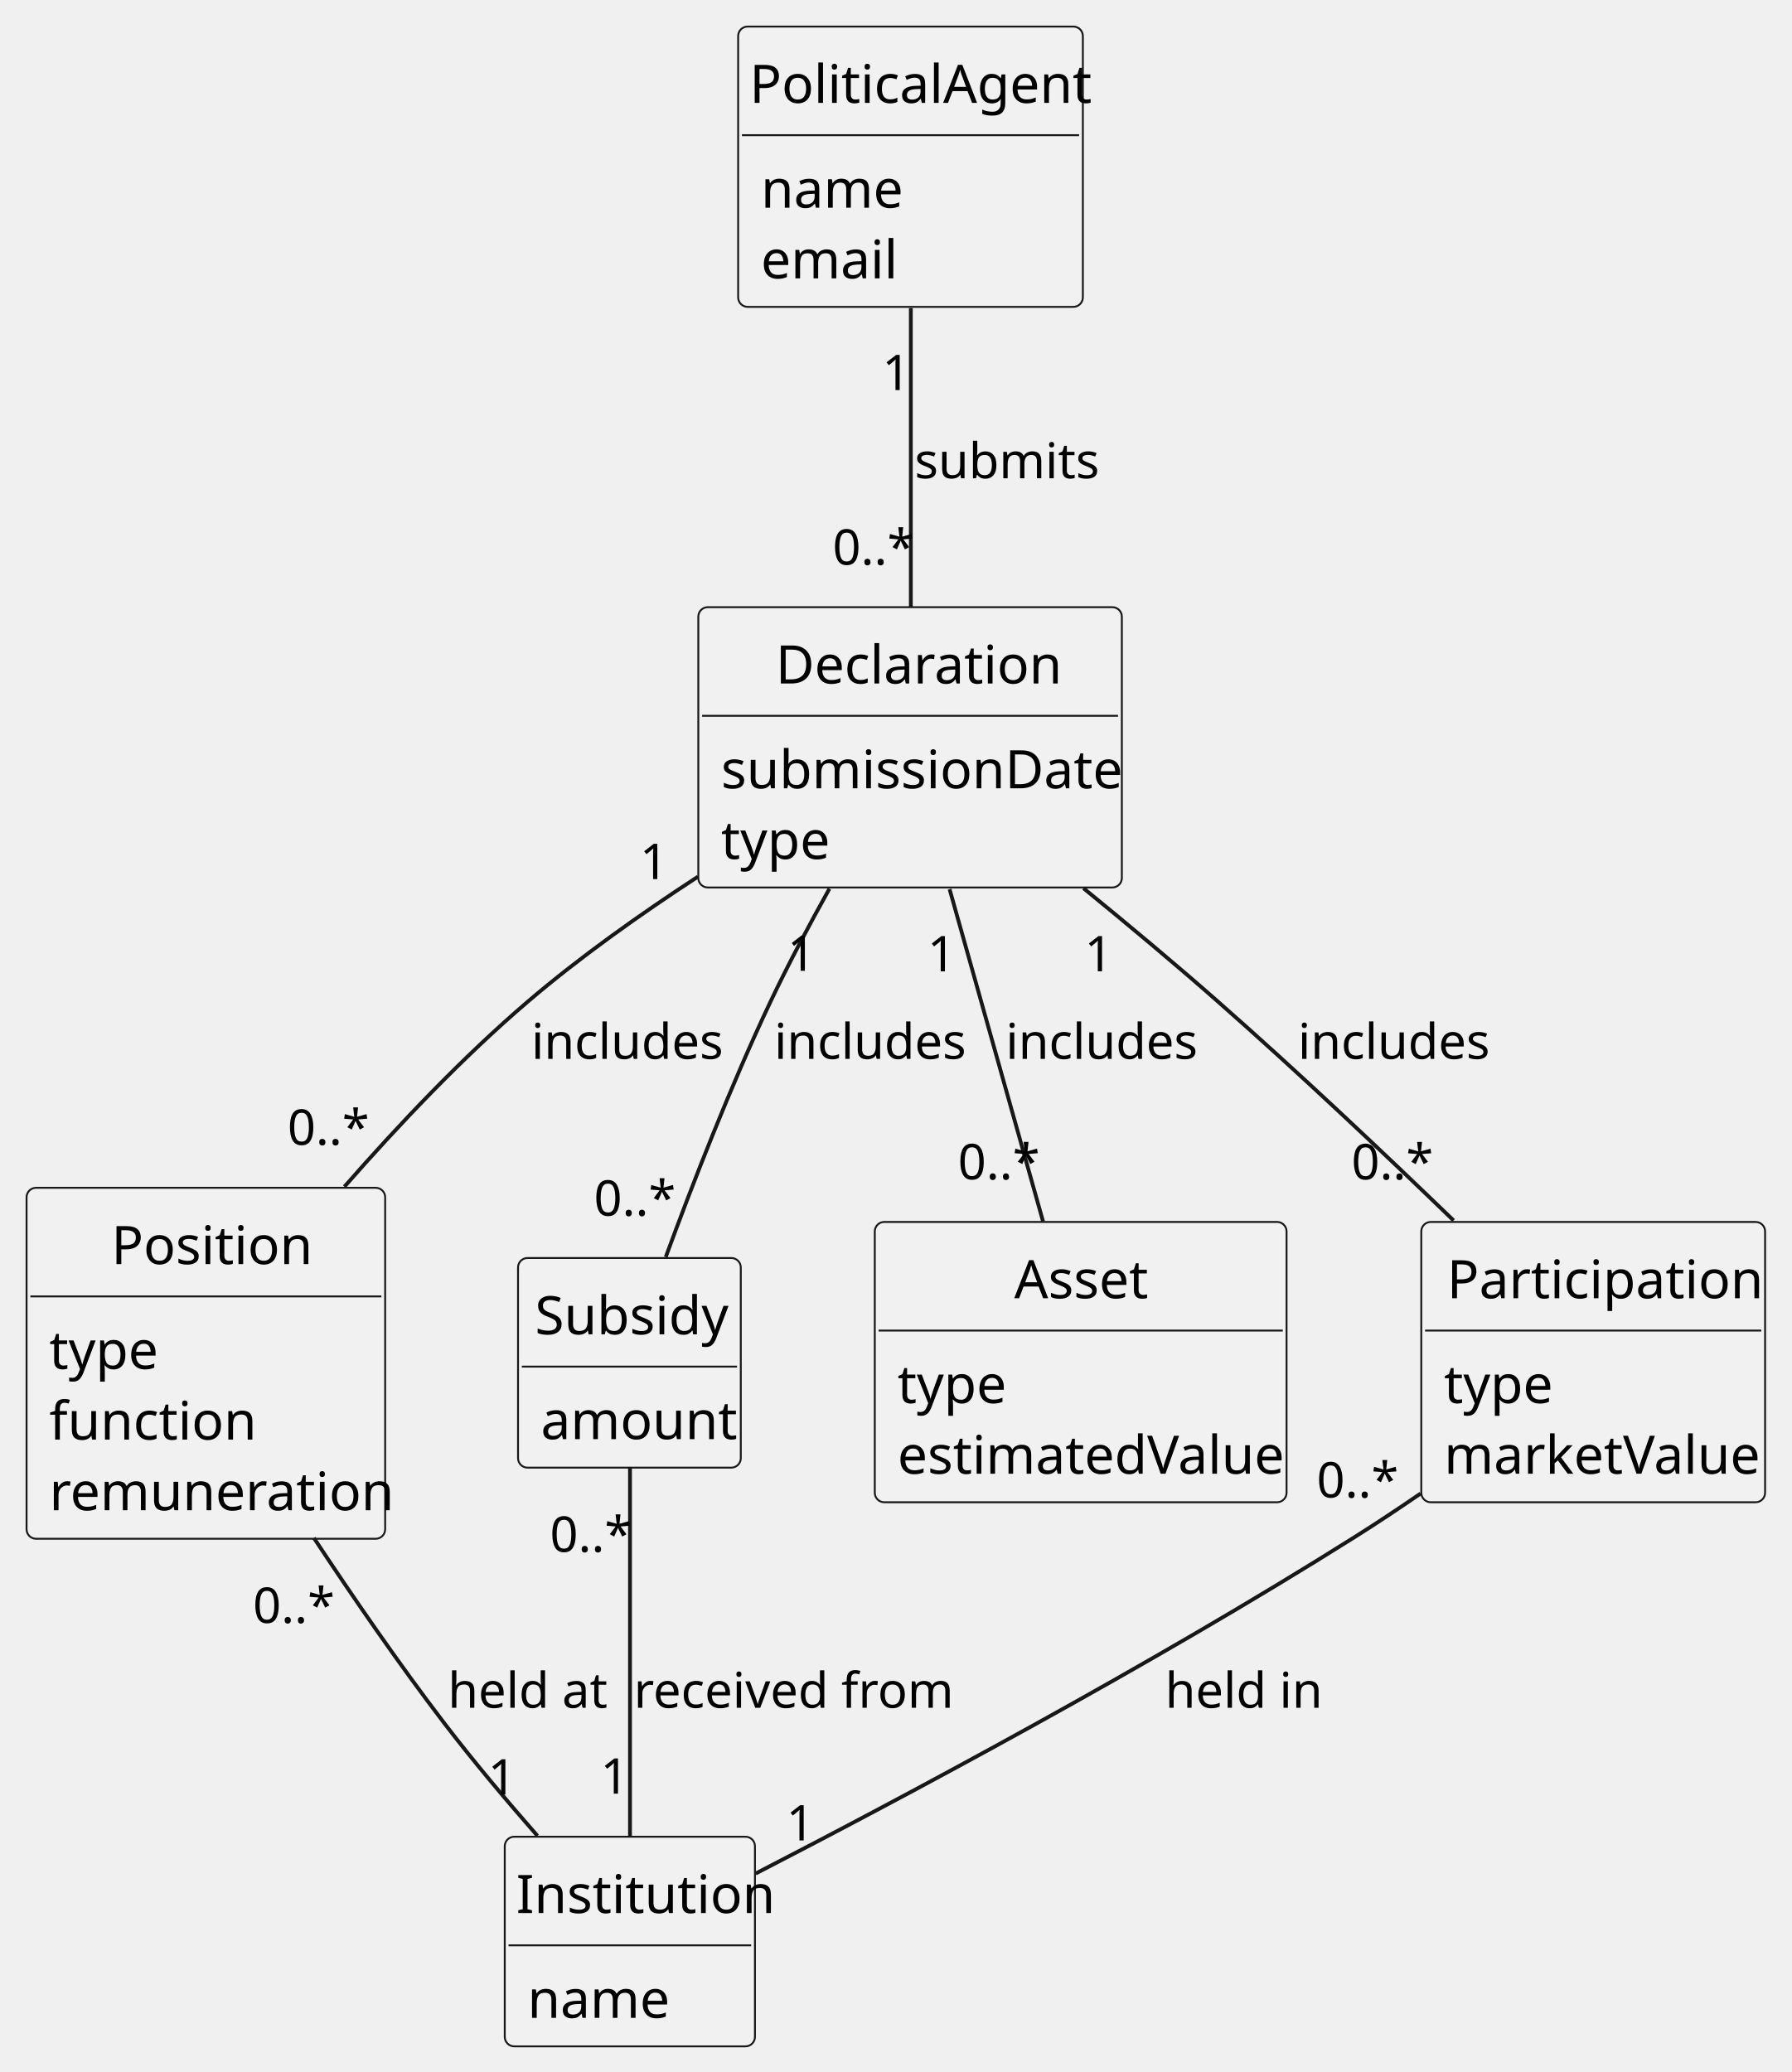
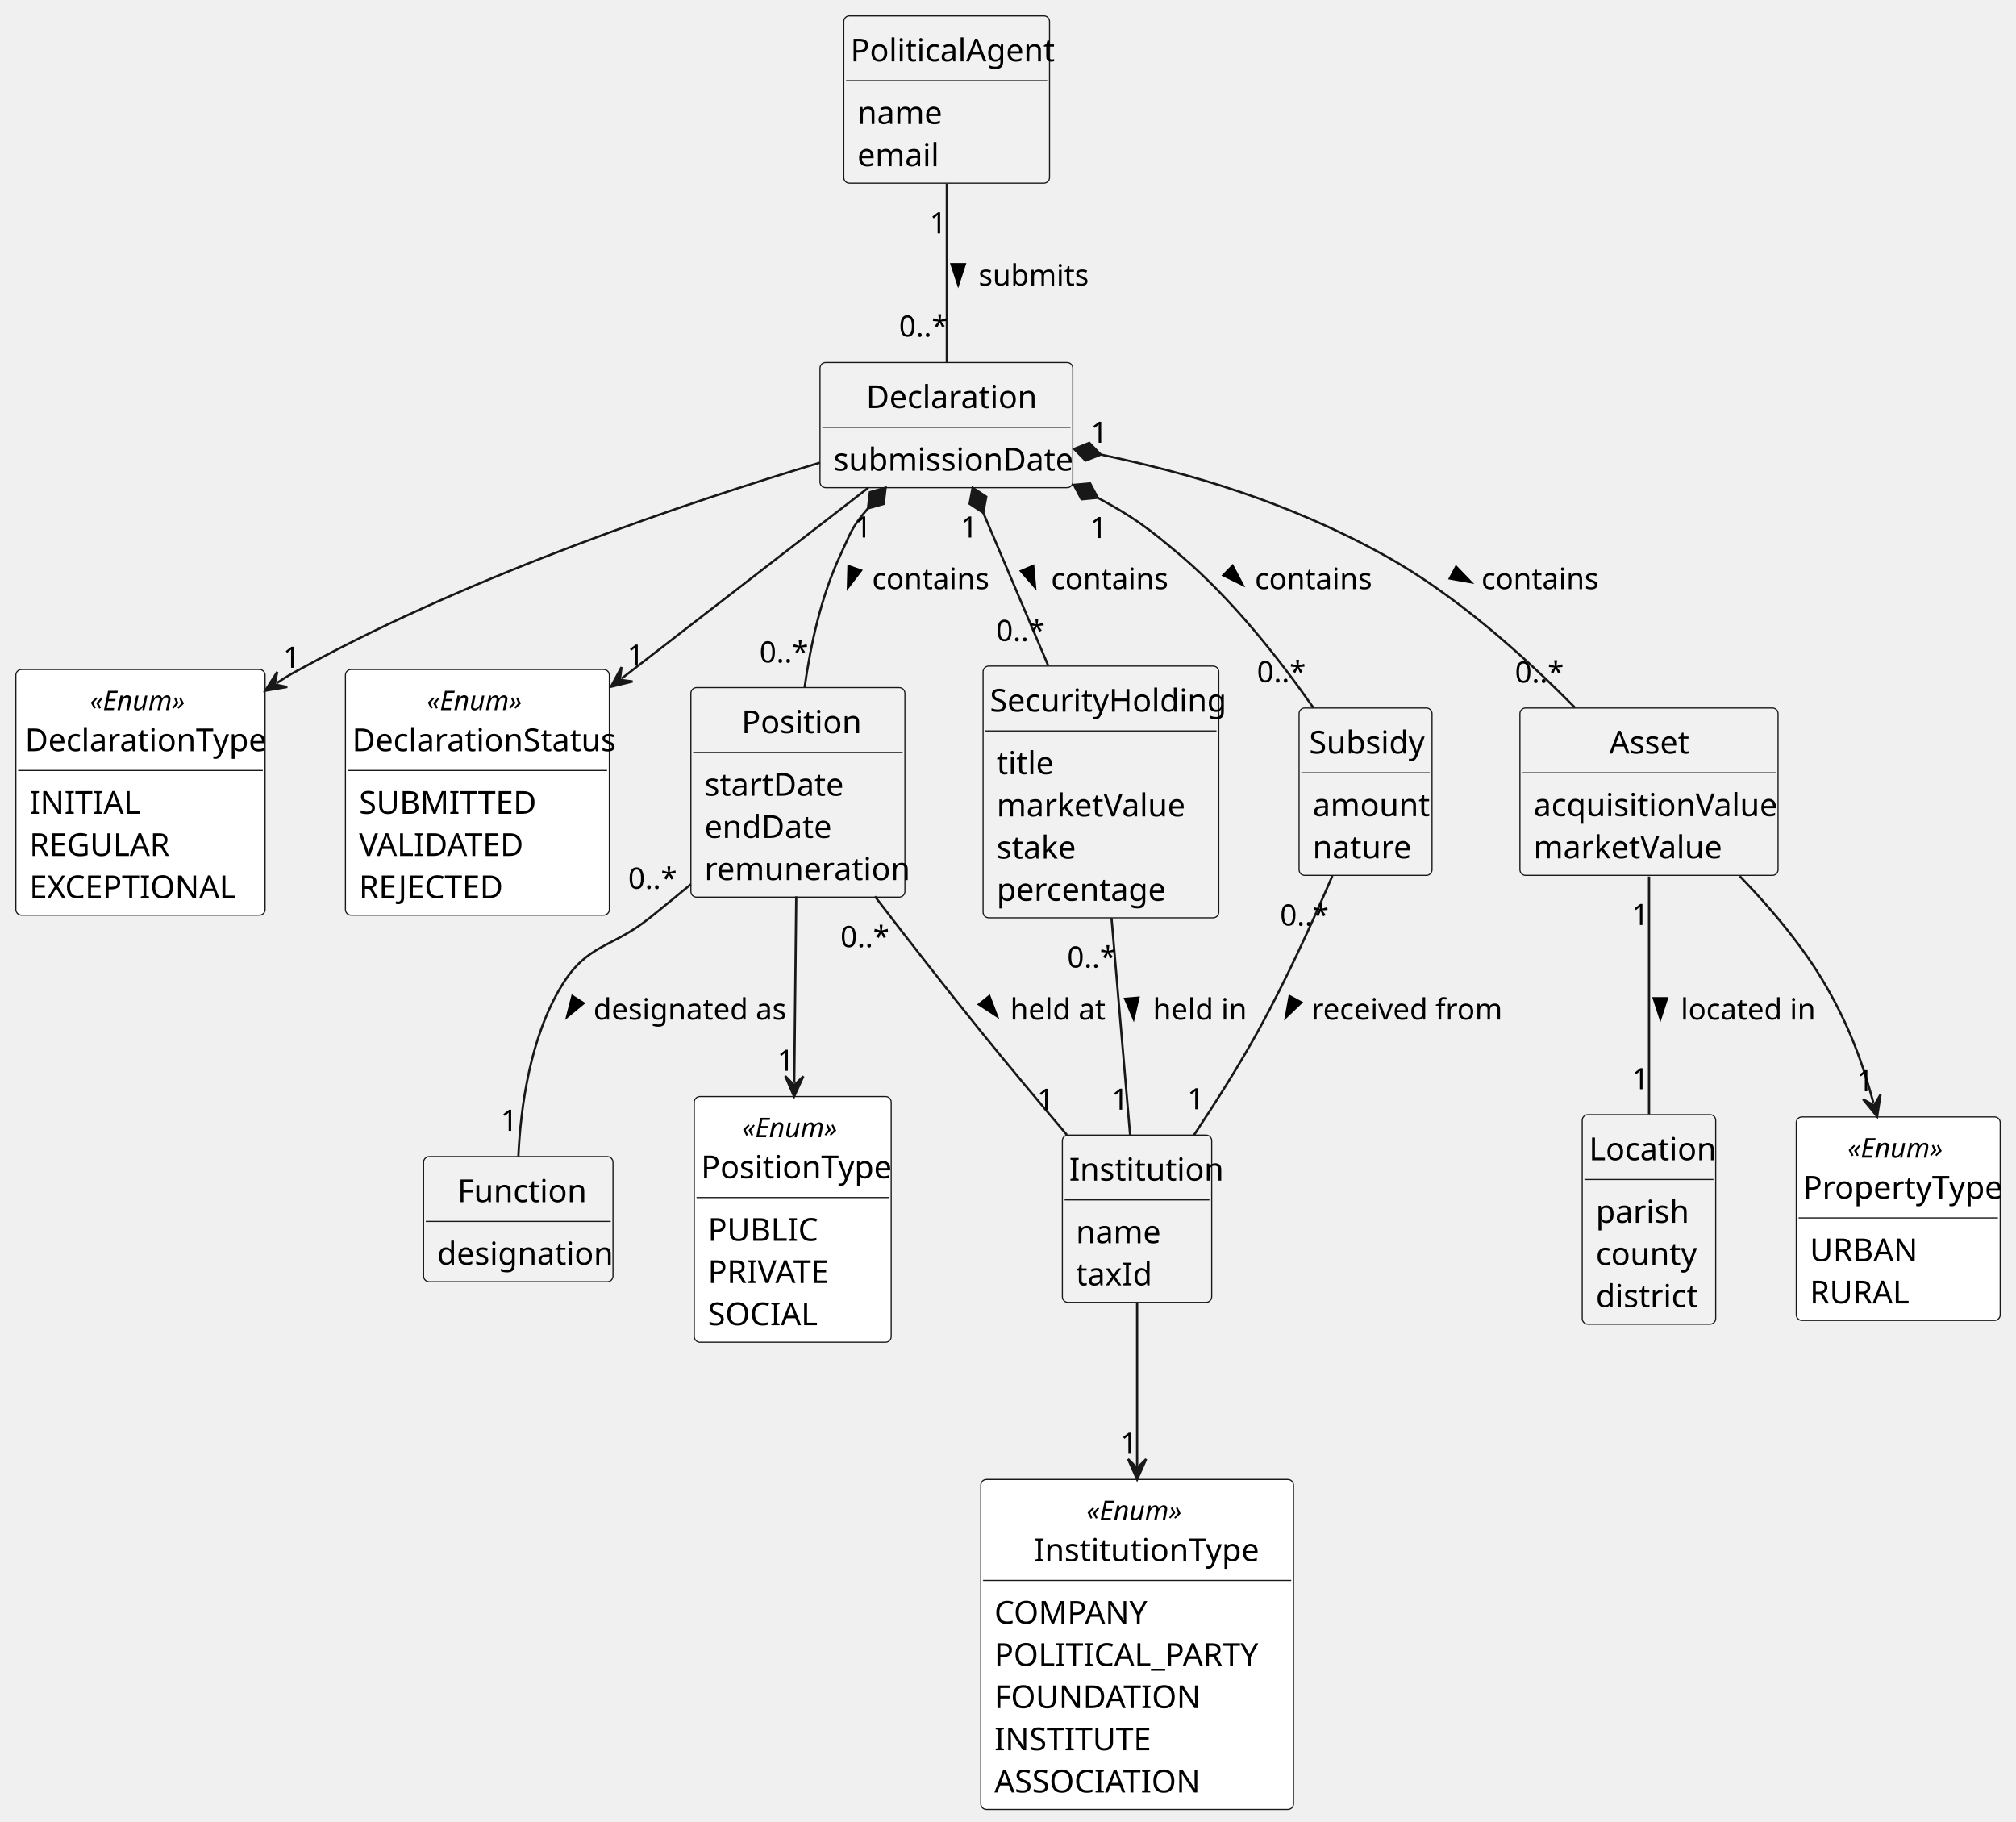
- <svg xmlns="http://www.w3.org/2000/svg" contentStyleType="text/css" data-diagram-type="CLASS" height="546px" preserveAspectRatio="none" style="width:472px;height:546px;background:#FFFFFF;" version="1.1" viewBox="0 0 472 546" width="472px" zoomAndPan="magnify">
+ <svg xmlns="http://www.w3.org/2000/svg" contentStyleType="text/css" data-diagram-type="CLASS" height="402.5px" preserveAspectRatio="none" style="width:445px;height:402px;background:#FFFFFF;" version="1.1" viewBox="0 0 445 402" width="445px" zoomAndPan="magnify">
  <defs />
  <g>
-     <g class="entity" data-entity="PoliticalAgent" data-source-line="9" data-uid="ent0002" id="entity_PoliticalAgent">
-       <rect fill="#F1F1F1" height="73.863" rx="2.5" ry="2.5" style="stroke:#181818;stroke-width:0.5;" width="90.827" x="194.5" y="7" />
-       <text fill="#000000" font-family="sans-serif" font-size="14" lengthAdjust="spacing" textLength="84.827" x="197.5" y="27.107">PoliticalAgent</text>
-       <line style="stroke:#181818;stroke-width:0.5;" x1="195.5" x2="284.327" y1="35.621" y2="35.621" />
-       <text fill="#000000" font-family="sans-serif" font-size="14" lengthAdjust="spacing" textLength="35.02" x="200.5" y="54.728">name</text>
-       <text fill="#000000" font-family="sans-serif" font-size="14" lengthAdjust="spacing" textLength="33.455" x="200.5" y="73.35">email</text>
-     </g>
-     <g class="entity" data-entity="Declaration" data-source-line="14" data-uid="ent0003" id="entity_Declaration">
-       <rect fill="#F1F1F1" height="73.863" rx="2.5" ry="2.5" style="stroke:#181818;stroke-width:0.5;" width="111.6" x="184" y="160" />
-       <text fill="#000000" font-family="sans-serif" font-size="14" lengthAdjust="spacing" textLength="70.814" x="204.393" y="180.107">Declaration</text>
-       <line style="stroke:#181818;stroke-width:0.5;" x1="185" x2="294.6" y1="188.621" y2="188.621" />
-       <text fill="#000000" font-family="sans-serif" font-size="14" lengthAdjust="spacing" textLength="99.6" x="190" y="207.728">submissionDate</text>
-       <text fill="#000000" font-family="sans-serif" font-size="14" lengthAdjust="spacing" textLength="26.462" x="190" y="226.35">type</text>
-     </g>
-     <g class="entity" data-entity="Position" data-source-line="19" data-uid="ent0004" id="entity_Position">
-       <rect fill="#F1F1F1" height="92.484" rx="2.5" ry="2.5" style="stroke:#181818;stroke-width:0.5;" width="94.489" x="7" y="313" />
-       <text fill="#000000" font-family="sans-serif" font-size="14" lengthAdjust="spacing" textLength="49.807" x="29.341" y="333.107">Position</text>
-       <line style="stroke:#181818;stroke-width:0.5;" x1="8" x2="100.489" y1="341.621" y2="341.621" />
-       <text fill="#000000" font-family="sans-serif" font-size="14" lengthAdjust="spacing" textLength="26.462" x="13" y="360.728">type</text>
-       <text fill="#000000" font-family="sans-serif" font-size="14" lengthAdjust="spacing" textLength="49.034" x="13" y="379.35">function</text>
-       <text fill="#000000" font-family="sans-serif" font-size="14" lengthAdjust="spacing" textLength="82.489" x="13" y="397.971">remuneration</text>
-     </g>
-     <g class="entity" data-entity="Subsidy" data-source-line="25" data-uid="ent0005" id="entity_Subsidy">
-       <rect fill="#F1F1F1" height="55.242" rx="2.5" ry="2.5" style="stroke:#181818;stroke-width:0.5;" width="58.696" x="136.5" y="331.5" />
-       <text fill="#000000" font-family="sans-serif" font-size="14" lengthAdjust="spacing" textLength="49.807" x="140.945" y="351.607">Subsidy</text>
-       <line style="stroke:#181818;stroke-width:0.5;" x1="137.5" x2="194.196" y1="360.121" y2="360.121" />
-       <text fill="#000000" font-family="sans-serif" font-size="14" lengthAdjust="spacing" textLength="46.696" x="142.5" y="379.228">amount</text>
-     </g>
-     <g class="entity" data-entity="Asset" data-source-line="29" data-uid="ent0006" id="entity_Asset">
-       <rect fill="#F1F1F1" height="73.863" rx="2.5" ry="2.5" style="stroke:#181818;stroke-width:0.5;" width="108.503" x="230.5" y="322" />
-       <text fill="#000000" font-family="sans-serif" font-size="14" lengthAdjust="spacing" textLength="35.014" x="267.245" y="342.107">Asset</text>
-       <line style="stroke:#181818;stroke-width:0.5;" x1="231.5" x2="338.003" y1="350.621" y2="350.621" />
-       <text fill="#000000" font-family="sans-serif" font-size="14" lengthAdjust="spacing" textLength="26.462" x="236.5" y="369.728">type</text>
-       <text fill="#000000" font-family="sans-serif" font-size="14" lengthAdjust="spacing" textLength="96.503" x="236.5" y="388.35">estimatedValue</text>
-     </g>
-     <g class="entity" data-entity="Participation" data-source-line="34" data-uid="ent0007" id="entity_Participation">
-       <rect fill="#F1F1F1" height="73.863" rx="2.5" ry="2.5" style="stroke:#181818;stroke-width:0.5;" width="90.593" x="374.5" y="322" />
-       <text fill="#000000" font-family="sans-serif" font-size="14" lengthAdjust="spacing" textLength="77.041" x="381.276" y="342.107">Participation</text>
-       <line style="stroke:#181818;stroke-width:0.5;" x1="375.5" x2="464.093" y1="350.621" y2="350.621" />
-       <text fill="#000000" font-family="sans-serif" font-size="14" lengthAdjust="spacing" textLength="26.462" x="380.5" y="369.728">type</text>
-       <text fill="#000000" font-family="sans-serif" font-size="14" lengthAdjust="spacing" textLength="78.593" x="380.5" y="388.35">marketValue</text>
-     </g>
-     <g class="entity" data-entity="Institution" data-source-line="39" data-uid="ent0008" id="entity_Institution">
-       <rect fill="#F1F1F1" height="55.242" rx="2.5" ry="2.5" style="stroke:#181818;stroke-width:0.5;" width="65.924" x="133" y="484" />
-       <text fill="#000000" font-family="sans-serif" font-size="14" lengthAdjust="spacing" textLength="59.924" x="136" y="504.107">Institution</text>
-       <line style="stroke:#181818;stroke-width:0.5;" x1="134" x2="197.924" y1="512.621" y2="512.621" />
-       <text fill="#000000" font-family="sans-serif" font-size="14" lengthAdjust="spacing" textLength="35.02" x="139" y="531.729">name</text>
-     </g>
-     <g class="link" data-entity-1="PoliticalAgent" data-entity-2="Declaration" data-source-line="43" data-uid="lnk9" id="link_PoliticalAgent_Declaration">
-       <path codeLine="43" d="M240,81.17 C240,104.99 240,136.05 240,159.87" fill="none" id="PoliticalAgent-Declaration" style="stroke:#181818;stroke-width:1;" />
-       <text fill="#000000" font-family="sans-serif" font-size="13" lengthAdjust="spacing" textLength="44.789" x="241" y="126.028">submits</text>
-       <text fill="#000000" font-family="sans-serif" font-size="13" lengthAdjust="spacing" textLength="7.23" x="232.454" y="102.798">1</text>
-       <text fill="#000000" font-family="sans-serif" font-size="13" lengthAdjust="spacing" textLength="19.513" x="219.389" y="148.809">0..*</text>
-     </g>
-     <g class="link" data-entity-1="Declaration" data-entity-2="Position" data-source-line="45" data-uid="lnk10" id="link_Declaration_Position">
-       <path codeLine="45" d="M183.92,231 C168.77,240.88 152.77,252.23 139,264 C121.94,278.58 104.98,296.47 90.75,312.71" fill="none" id="Declaration-Position" style="stroke:#181818;stroke-width:1;" />
-       <text fill="#000000" font-family="sans-serif" font-size="13" lengthAdjust="spacing" textLength="47.696" x="140" y="279.028">includes</text>
-       <text fill="#000000" font-family="sans-serif" font-size="13" lengthAdjust="spacing" textLength="7.23" x="168.586" y="231.644">1</text>
-       <text fill="#000000" font-family="sans-serif" font-size="13" lengthAdjust="spacing" textLength="19.513" x="75.754" y="301.677">0..*</text>
-     </g>
-     <g class="link" data-entity-1="Declaration" data-entity-2="Subsidy" data-source-line="46" data-uid="lnk11" id="link_Declaration_Subsidy">
-       <path codeLine="46" d="M218.55,234.19 C213.21,243.75 207.67,254.15 203,264 C192.48,286.18 182.4,312.22 175.42,331.25" fill="none" id="Declaration-Subsidy" style="stroke:#181818;stroke-width:1;" />
-       <text fill="#000000" font-family="sans-serif" font-size="13" lengthAdjust="spacing" textLength="47.696" x="204" y="279.028">includes</text>
-       <text fill="#000000" font-family="sans-serif" font-size="13" lengthAdjust="spacing" textLength="7.23" x="207.47" y="255.821">1</text>
-       <text fill="#000000" font-family="sans-serif" font-size="13" lengthAdjust="spacing" textLength="19.513" x="156.492" y="320.354">0..*</text>
-     </g>
-     <g class="link" data-entity-1="Declaration" data-entity-2="Asset" data-source-line="47" data-uid="lnk12" id="link_Declaration_Asset">
-       <path codeLine="47" d="M250.21,234.31 C257.58,260.49 267.47,295.69 274.83,321.84" fill="none" id="Declaration-Asset" style="stroke:#181818;stroke-width:1;" />
-       <text fill="#000000" font-family="sans-serif" font-size="13" lengthAdjust="spacing" textLength="47.696" x="265" y="279.028">includes</text>
-       <text fill="#000000" font-family="sans-serif" font-size="13" lengthAdjust="spacing" textLength="7.23" x="244.374" y="255.961">1</text>
-       <text fill="#000000" font-family="sans-serif" font-size="13" lengthAdjust="spacing" textLength="19.513" x="252.416" y="310.773">0..*</text>
-     </g>
-     <g class="link" data-entity-1="Declaration" data-entity-2="Participation" data-source-line="48" data-uid="lnk13" id="link_Declaration_Participation">
-       <path codeLine="48" d="M285.49,234.06 C297.21,243.62 309.7,254.05 321,264 C342,282.47 364.67,303.89 383.01,321.61" fill="none" id="Declaration-Participation" style="stroke:#181818;stroke-width:1;" />
-       <text fill="#000000" font-family="sans-serif" font-size="13" lengthAdjust="spacing" textLength="47.696" x="342" y="279.028">includes</text>
-       <text fill="#000000" font-family="sans-serif" font-size="13" lengthAdjust="spacing" textLength="7.23" x="285.761" y="255.956">1</text>
-       <text fill="#000000" font-family="sans-serif" font-size="13" lengthAdjust="spacing" textLength="19.513" x="356.099" y="310.788">0..*</text>
-     </g>
-     <g class="link" data-entity-1="Position" data-entity-2="Institution" data-source-line="50" data-uid="lnk14" id="link_Position_Institution">
-       <path codeLine="50" d="M82.7,405.26 C93.09,420.99 105.19,438.55 117,454 C124.65,464.01 133.53,474.54 141.62,483.77" fill="none" id="Position-Institution" style="stroke:#181818;stroke-width:1;" />
-       <text fill="#000000" font-family="sans-serif" font-size="13" lengthAdjust="spacing" textLength="39.032" x="118" y="450.028">held at</text>
-       <text fill="#000000" font-family="sans-serif" font-size="13" lengthAdjust="spacing" textLength="19.513" x="66.642" y="427.659">0..*</text>
-       <text fill="#000000" font-family="sans-serif" font-size="13" lengthAdjust="spacing" textLength="7.23" x="128.555" y="472.878">1</text>
-     </g>
-     <g class="link" data-entity-1="Subsidy" data-entity-2="Institution" data-source-line="51" data-uid="lnk15" id="link_Subsidy_Institution">
-       <path codeLine="51" d="M166,386.56 C166,413.99 166,456.53 166,483.95" fill="none" id="Subsidy-Institution" style="stroke:#181818;stroke-width:1;" />
-       <text fill="#000000" font-family="sans-serif" font-size="13" lengthAdjust="spacing" textLength="78.749" x="167" y="450.028">received from</text>
-       <text fill="#000000" font-family="sans-serif" font-size="13" lengthAdjust="spacing" textLength="19.513" x="144.898" y="408.933">0..*</text>
-       <text fill="#000000" font-family="sans-serif" font-size="13" lengthAdjust="spacing" textLength="7.23" x="158.226" y="472.647">1</text>
-     </g>
-     <g class="link" data-entity-1="Participation" data-entity-2="Institution" data-source-line="52" data-uid="lnk16" id="link_Participation_Institution">
-       <path codeLine="52" d="M374.32,393.56 C368.55,397.52 362.69,401.42 357,405 C303.16,438.94 237.73,473.77 199.11,493.7" fill="none" id="Participation-Institution" style="stroke:#181818;stroke-width:1;" />
-       <text fill="#000000" font-family="sans-serif" font-size="13" lengthAdjust="spacing" textLength="38.308" x="307" y="450.028">held in</text>
-       <text fill="#000000" font-family="sans-serif" font-size="13" lengthAdjust="spacing" textLength="19.513" x="346.941" y="394.611">0..*</text>
-       <text fill="#000000" font-family="sans-serif" font-size="13" lengthAdjust="spacing" textLength="7.23" x="207.152" y="484.981">1</text>
+     <g class="entity" data-entity="DeclarationType" data-source-line="13" data-uid="ent0002" id="entity_DeclarationType">
+       <rect fill="#FFFFFF" height="54.223" rx="1.25" ry="1.25" style="stroke:#181818;stroke-width:0.25;" width="55.014" x="3.5" y="147.75" />
+       <text fill="#000000" font-family="sans-serif" font-size="6" font-style="italic" lengthAdjust="spacing" textLength="22.348" x="19.833" y="156.725">«Enum»</text>
+       <text fill="#000000" font-family="sans-serif" font-size="7" lengthAdjust="spacing" textLength="50.969" x="5.522" y="165.784">DeclarationType</text>
+       <line style="stroke:#181818;stroke-width:0.25;" x1="4" x2="58.014" y1="170.041" y2="170.041" />
+       <text fill="#000000" font-family="sans-serif" font-size="7" lengthAdjust="spacing" textLength="23.727" x="6.5" y="179.595">INITIAL</text>
+       <text fill="#000000" font-family="sans-serif" font-size="7" lengthAdjust="spacing" textLength="33.841" x="6.5" y="188.905">REGULAR</text>
+       <text fill="#000000" font-family="sans-serif" font-size="7" lengthAdjust="spacing" textLength="49.014" x="6.5" y="198.216">EXCEPTIONAL</text>
+     </g>
+     <g class="entity" data-entity="DeclarationStatus" data-source-line="19" data-uid="ent0003" id="entity_DeclarationStatus">
+       <rect fill="#FFFFFF" height="54.223" rx="1.25" ry="1.25" style="stroke:#181818;stroke-width:0.25;" width="58.252" x="76.25" y="147.75" />
+       <text fill="#000000" font-family="sans-serif" font-size="6" font-style="italic" lengthAdjust="spacing" textLength="22.348" x="94.202" y="156.725">«Enum»</text>
+       <text fill="#000000" font-family="sans-serif" font-size="7" lengthAdjust="spacing" textLength="55.252" x="77.75" y="165.784">DeclarationStatus</text>
+       <line style="stroke:#181818;stroke-width:0.25;" x1="76.75" x2="134.001" y1="170.041" y2="170.041" />
+       <text fill="#000000" font-family="sans-serif" font-size="7" lengthAdjust="spacing" textLength="40.445" x="79.25" y="179.595">SUBMITTED</text>
+       <text fill="#000000" font-family="sans-serif" font-size="7" lengthAdjust="spacing" textLength="38.9" x="79.25" y="188.905">VALIDATED</text>
+       <text fill="#000000" font-family="sans-serif" font-size="7" lengthAdjust="spacing" textLength="36.948" x="79.25" y="198.216">REJECTED</text>
+     </g>
+     <g class="entity" data-entity="PositionType" data-source-line="25" data-uid="ent0004" id="entity_PositionType">
+       <rect fill="#FFFFFF" height="54.223" rx="1.25" ry="1.25" style="stroke:#181818;stroke-width:0.25;" width="43.465" x="153.25" y="242" />
+       <text fill="#000000" font-family="sans-serif" font-size="6" font-style="italic" lengthAdjust="spacing" textLength="22.348" x="163.809" y="250.975">«Enum»</text>
+       <text fill="#000000" font-family="sans-serif" font-size="7" lengthAdjust="spacing" textLength="40.465" x="154.75" y="260.034">PositionType</text>
+       <line style="stroke:#181818;stroke-width:0.25;" x1="153.75" x2="196.215" y1="264.291" y2="264.291" />
+       <text fill="#000000" font-family="sans-serif" font-size="7" lengthAdjust="spacing" textLength="25.286" x="156.25" y="273.845">PUBLIC</text>
+       <text fill="#000000" font-family="sans-serif" font-size="7" lengthAdjust="spacing" textLength="29.952" x="156.25" y="283.155">PRIVATE</text>
+       <text fill="#000000" font-family="sans-serif" font-size="7" lengthAdjust="spacing" textLength="25.676" x="156.25" y="292.466">SOCIAL</text>
+     </g>
+     <g class="entity" data-entity="PropertyType" data-source-line="31" data-uid="ent0005" id="entity_PropertyType">
+       <rect fill="#FFFFFF" height="44.912" rx="1.25" ry="1.25" style="stroke:#181818;stroke-width:0.25;" width="45.017" x="396.5" y="246.5" />
+       <text fill="#000000" font-family="sans-serif" font-size="6" font-style="italic" lengthAdjust="spacing" textLength="22.348" x="407.835" y="255.475">«Enum»</text>
+       <text fill="#000000" font-family="sans-serif" font-size="7" lengthAdjust="spacing" textLength="42.017" x="398" y="264.534">PropertyType</text>
+       <line style="stroke:#181818;stroke-width:0.25;" x1="397" x2="441.017" y1="268.791" y2="268.791" />
+       <text fill="#000000" font-family="sans-serif" font-size="7" lengthAdjust="spacing" textLength="24.503" x="399.5" y="278.345">URBAN</text>
+       <text fill="#000000" font-family="sans-serif" font-size="7" lengthAdjust="spacing" textLength="23.727" x="399.5" y="287.655">RURAL</text>
+     </g>
+     <g class="entity" data-entity="InstitutionType" data-source-line="36" data-uid="ent0006" id="entity_InstitutionType">
+       <rect fill="#FFFFFF" height="72.844" rx="1.25" ry="1.25" style="stroke:#181818;stroke-width:0.25;" width="69.02" x="216.5" y="326.5" />
+       <text fill="#000000" font-family="sans-serif" font-size="6" font-style="italic" lengthAdjust="spacing" textLength="22.348" x="239.836" y="335.475">«Enum»</text>
+       <text fill="#000000" font-family="sans-serif" font-size="7" lengthAdjust="spacing" textLength="45.524" x="228.248" y="344.534">InstitutionType</text>
+       <line style="stroke:#181818;stroke-width:0.25;" x1="217" x2="285.021" y1="348.791" y2="348.791" />
+       <text fill="#000000" font-family="sans-serif" font-size="7" lengthAdjust="spacing" textLength="35.393" x="219.5" y="358.345">COMPANY</text>
+       <text fill="#000000" font-family="sans-serif" font-size="7" lengthAdjust="spacing" textLength="63.02" x="219.5" y="367.655">POLITICAL_PARTY</text>
+       <text fill="#000000" font-family="sans-serif" font-size="7" lengthAdjust="spacing" textLength="46.276" x="219.5" y="376.966">FOUNDATION</text>
+       <text fill="#000000" font-family="sans-serif" font-size="7" lengthAdjust="spacing" textLength="36.166" x="219.5" y="386.276">INSTITUTE</text>
+       <text fill="#000000" font-family="sans-serif" font-size="7" lengthAdjust="spacing" textLength="47.841" x="219.5" y="395.587">ASSOCIATION</text>
+     </g>
+     <g class="entity" data-entity="PoliticalAgent" data-source-line="44" data-uid="ent0007" id="entity_PoliticalAgent">
+       <rect fill="#F1F1F1" height="36.932" rx="1.25" ry="1.25" style="stroke:#181818;stroke-width:0.25;" width="45.414" x="186.25" y="3.5" />
+       <text fill="#000000" font-family="sans-serif" font-size="7" lengthAdjust="spacing" textLength="42.414" x="187.75" y="13.554">PoliticalAgent</text>
+       <line style="stroke:#181818;stroke-width:0.25;" x1="186.75" x2="231.164" y1="17.811" y2="17.811" />
+       <text fill="#000000" font-family="sans-serif" font-size="7" lengthAdjust="spacing" textLength="17.51" x="189.25" y="27.364">name</text>
+       <text fill="#000000" font-family="sans-serif" font-size="7" lengthAdjust="spacing" textLength="16.727" x="189.25" y="36.675">email</text>
+     </g>
+     <g class="entity" data-entity="Declaration" data-source-line="49" data-uid="ent0008" id="entity_Declaration">
+       <rect fill="#F1F1F1" height="27.621" rx="1.25" ry="1.25" style="stroke:#181818;stroke-width:0.25;" width="55.8" x="181" y="80" />
+       <text fill="#000000" font-family="sans-serif" font-size="7" lengthAdjust="spacing" textLength="35.407" x="191.196" y="90.054">Declaration</text>
+       <line style="stroke:#181818;stroke-width:0.25;" x1="181.5" x2="236.3" y1="94.311" y2="94.311" />
+       <text fill="#000000" font-family="sans-serif" font-size="7" lengthAdjust="spacing" textLength="49.8" x="184" y="103.864">submissionDate</text>
+     </g>
+     <g class="entity" data-entity="Position" data-source-line="53" data-uid="ent0009" id="entity_Position">
+       <rect fill="#F1F1F1" height="46.242" rx="1.25" ry="1.25" style="stroke:#181818;stroke-width:0.25;" width="47.245" x="152.5" y="151.75" />
+       <text fill="#000000" font-family="sans-serif" font-size="7" lengthAdjust="spacing" textLength="24.903" x="163.671" y="161.804">Position</text>
+       <line style="stroke:#181818;stroke-width:0.25;" x1="153" x2="199.245" y1="166.06" y2="166.06" />
+       <text fill="#000000" font-family="sans-serif" font-size="7" lengthAdjust="spacing" textLength="28.4" x="155.5" y="175.614">startDate</text>
+       <text fill="#000000" font-family="sans-serif" font-size="7" lengthAdjust="spacing" textLength="26.465" x="155.5" y="184.925">endDate</text>
+       <text fill="#000000" font-family="sans-serif" font-size="7" lengthAdjust="spacing" textLength="41.245" x="155.5" y="194.235">remuneration</text>
+     </g>
+     <g class="entity" data-entity="Subsidy" data-source-line="59" data-uid="ent0010" id="entity_Subsidy">
+       <rect fill="#F1F1F1" height="36.932" rx="1.25" ry="1.25" style="stroke:#181818;stroke-width:0.25;" width="29.348" x="286.75" y="156.25" />
+       <text fill="#000000" font-family="sans-serif" font-size="7" lengthAdjust="spacing" textLength="24.903" x="288.972" y="166.304">Subsidy</text>
+       <line style="stroke:#181818;stroke-width:0.25;" x1="287.25" x2="315.598" y1="170.56" y2="170.56" />
+       <text fill="#000000" font-family="sans-serif" font-size="7" lengthAdjust="spacing" textLength="23.348" x="289.75" y="180.114">amount</text>
+       <text fill="#000000" font-family="sans-serif" font-size="7" lengthAdjust="spacing" textLength="19.848" x="289.75" y="189.425">nature</text>
+     </g>
+     <g class="entity" data-entity="Asset" data-source-line="64" data-uid="ent0011" id="entity_Asset">
+       <rect fill="#F1F1F1" height="36.932" rx="1.25" ry="1.25" style="stroke:#181818;stroke-width:0.25;" width="56.979" x="335.5" y="156.25" />
+       <text fill="#000000" font-family="sans-serif" font-size="7" lengthAdjust="spacing" textLength="17.507" x="355.236" y="166.304">Asset</text>
+       <line style="stroke:#181818;stroke-width:0.25;" x1="336" x2="391.979" y1="170.56" y2="170.56" />
+       <text fill="#000000" font-family="sans-serif" font-size="7" lengthAdjust="spacing" textLength="50.979" x="338.5" y="180.114">acquisitionValue</text>
+       <text fill="#000000" font-family="sans-serif" font-size="7" lengthAdjust="spacing" textLength="39.296" x="338.5" y="189.425">marketValue</text>
+     </g>
+     <g class="entity" data-entity="SecurityHolding" data-source-line="69" data-uid="ent0012" id="entity_SecurityHolding">
+       <rect fill="#F1F1F1" height="55.553" rx="1.25" ry="1.25" style="stroke:#181818;stroke-width:0.25;" width="52.024" x="217" y="147" />
+       <text fill="#000000" font-family="sans-serif" font-size="7" lengthAdjust="spacing" textLength="49.024" x="218.5" y="157.054">SecurityHolding</text>
+       <line style="stroke:#181818;stroke-width:0.25;" x1="217.5" x2="268.524" y1="161.31" y2="161.31" />
+       <text fill="#000000" font-family="sans-serif" font-size="7" lengthAdjust="spacing" textLength="10.893" x="220" y="170.864">title</text>
+       <text fill="#000000" font-family="sans-serif" font-size="7" lengthAdjust="spacing" textLength="39.296" x="220" y="180.175">marketValue</text>
+       <text fill="#000000" font-family="sans-serif" font-size="7" lengthAdjust="spacing" textLength="16.731" x="220" y="189.485">stake</text>
+       <text fill="#000000" font-family="sans-serif" font-size="7" lengthAdjust="spacing" textLength="35.027" x="220" y="198.796">percentage</text>
+     </g>
+     <g class="entity" data-entity="Institution" data-source-line="76" data-uid="ent0013" id="entity_Institution">
+       <rect fill="#F1F1F1" height="36.932" rx="1.25" ry="1.25" style="stroke:#181818;stroke-width:0.25;" width="32.962" x="234.5" y="250.5" />
+       <text fill="#000000" font-family="sans-serif" font-size="7" lengthAdjust="spacing" textLength="29.962" x="236" y="260.554">Institution</text>
+       <line style="stroke:#181818;stroke-width:0.25;" x1="235" x2="266.962" y1="264.81" y2="264.81" />
+       <text fill="#000000" font-family="sans-serif" font-size="7" lengthAdjust="spacing" textLength="17.51" x="237.5" y="274.364">name</text>
+       <text fill="#000000" font-family="sans-serif" font-size="7" lengthAdjust="spacing" textLength="15.176" x="237.5" y="283.675">taxId</text>
+     </g>
+     <g class="entity" data-entity="Function" data-source-line="81" data-uid="ent0014" id="entity_Function">
+       <rect fill="#F1F1F1" height="27.621" rx="1.25" ry="1.25" style="stroke:#181818;stroke-width:0.25;" width="41.807" x="93.5" y="255.25" />
+       <text fill="#000000" font-family="sans-serif" font-size="7" lengthAdjust="spacing" textLength="26.848" x="100.979" y="265.304">Function</text>
+       <line style="stroke:#181818;stroke-width:0.25;" x1="94" x2="134.807" y1="269.56" y2="269.56" />
+       <text fill="#000000" font-family="sans-serif" font-size="7" lengthAdjust="spacing" textLength="35.807" x="96.5" y="279.114">designation</text>
+     </g>
+     <g class="entity" data-entity="Location" data-source-line="85" data-uid="ent0015" id="entity_Location">
+       <rect fill="#F1F1F1" height="46.242" rx="1.25" ry="1.25" style="stroke:#181818;stroke-width:0.25;" width="29.465" x="349.25" y="246" />
+       <text fill="#000000" font-family="sans-serif" font-size="7" lengthAdjust="spacing" textLength="26.465" x="350.75" y="256.054">Location</text>
+       <line style="stroke:#181818;stroke-width:0.25;" x1="349.75" x2="378.215" y1="260.31" y2="260.31" />
+       <text fill="#000000" font-family="sans-serif" font-size="7" lengthAdjust="spacing" textLength="19.065" x="352.25" y="269.864">parish</text>
+       <text fill="#000000" font-family="sans-serif" font-size="7" lengthAdjust="spacing" textLength="20.624" x="352.25" y="279.175">county</text>
+       <text fill="#000000" font-family="sans-serif" font-size="7" lengthAdjust="spacing" textLength="20.224" x="352.25" y="288.485">district</text>
+     </g>
+     <g class="link" data-entity-1="PoliticalAgent" data-entity-2="Declaration" data-source-line="91" data-uid="lnk16" id="link_PoliticalAgent_Declaration">
+       <path codeLine="91" d="M209,40.535 C209,52.82 209,68.805 209,79.94" fill="none" id="PoliticalAgent-Declaration" style="stroke:#181818;stroke-width:0.5;" />
+       <polygon fill="#000000" points="211.5,62.823,212.97,58.3,210.03,58.3,211.5,62.823" style="stroke:#000000;stroke-width:0.5;" />
+       <text fill="#000000" font-family="sans-serif" font-size="6.5" lengthAdjust="spacing" textLength="22.395" x="216" y="63.014">submits</text>
+       <text fill="#000000" font-family="sans-serif" font-size="6.5" lengthAdjust="spacing" textLength="3.615" x="205.216" y="51.484">1</text>
+       <text fill="#000000" font-family="sans-serif" font-size="6.5" lengthAdjust="spacing" textLength="9.756" x="198.454" y="74.281">0..*</text>
+     </g>
+     <g class="link" data-entity-1="Declaration" data-entity-2="DeclarationType" data-source-line="92" data-uid="lnk17" id="link_Declaration_DeclarationType">
+       <path codeLine="92" d="M180.995,102.1 C151.695,110.9 104.85,126.64 67.5,147 C64.515,148.625 63.999,148.816 61.054,150.771" fill="none" id="Declaration-to-DeclarationType" style="stroke:#181818;stroke-width:0.5;" />
+       <polygon fill="#181818" points="58.555,152.43,63.41,151.607,60.638,151.047,61.198,148.275,58.555,152.43" style="stroke:#181818;stroke-width:0.5;" />
+       <text fill="#000000" font-family="sans-serif" font-size="6.5" lengthAdjust="spacing" textLength="3.615" x="62.5" y="147.369">1</text>
+     </g>
+     <g class="link" data-entity-1="Declaration" data-entity-2="DeclarationStatus" data-source-line="93" data-uid="lnk18" id="link_Declaration_DeclarationStatus">
+       <path codeLine="93" d="M191.675,107.64 C176.195,119.605 155.569,135.55 137.224,149.73" fill="none" id="Declaration-to-DeclarationStatus" style="stroke:#181818;stroke-width:0.5;" />
+       <polygon fill="#181818" points="134.85,151.565,139.633,150.395,136.828,150.036,137.187,147.231,134.85,151.565" style="stroke:#181818;stroke-width:0.5;" />
+       <text fill="#000000" font-family="sans-serif" font-size="6.5" lengthAdjust="spacing" textLength="3.615" x="138.467" y="146.903">1</text>
+     </g>
+     <g class="link" data-entity-1="Declaration" data-entity-2="Position" data-source-line="94" data-uid="lnk19" id="link_Declaration_Position">
+       <path codeLine="94" d="M191.592,112.196 C187.832,116.606 187.99,117.185 185.5,122.5 C181.26,131.56 178.91,142.335 177.605,151.705" fill="none" id="Declaration-backto-Position" style="stroke:#181818;stroke-width:0.5;" />
+       <polygon fill="#181818" points="195.485,107.63,192.017,108.615,191.592,112.196,195.06,111.21,195.485,107.63" style="stroke:#181818;stroke-width:0.5;" />
+       <polygon fill="#000000" points="187.166,129.679,190.06,125.907,187.29,124.926,187.166,129.679" style="stroke:#000000;stroke-width:0.5;" />
+       <text fill="#000000" font-family="sans-serif" font-size="6.5" lengthAdjust="spacing" textLength="24.21" x="192.5" y="130.014">contains</text>
+       <text fill="#000000" font-family="sans-serif" font-size="6.5" lengthAdjust="spacing" textLength="3.615" x="188.68" y="118.613">1</text>
+       <text fill="#000000" font-family="sans-serif" font-size="6.5" lengthAdjust="spacing" textLength="9.756" x="167.644" y="146.203">0..*</text>
+     </g>
+     <g class="link" data-entity-1="Declaration" data-entity-2="Subsidy" data-source-line="95" data-uid="lnk20" id="link_Declaration_Subsidy">
+       <path codeLine="95" d="M242.315,109.859 C250.32,114.18 253.49,116.58 260.5,122.5 C271.97,132.19 282.44,145.51 289.925,156.215" fill="none" id="Declaration-backto-Subsidy" style="stroke:#181818;stroke-width:0.5;" />
+       <polygon fill="#181818" points="237.035,107.01,238.725,110.195,242.315,109.859,240.625,106.675,237.035,107.01" style="stroke:#181818;stroke-width:0.5;" />
+       <polygon fill="#000000" points="274.291,129.067,272.076,124.859,270.026,126.965,274.291,129.067" style="stroke:#000000;stroke-width:0.5;" />
+       <text fill="#000000" font-family="sans-serif" font-size="6.5" lengthAdjust="spacing" textLength="24.21" x="277" y="130.014">contains</text>
+       <text fill="#000000" font-family="sans-serif" font-size="6.5" lengthAdjust="spacing" textLength="3.615" x="240.641" y="118.733">1</text>
+       <text fill="#000000" font-family="sans-serif" font-size="6.5" lengthAdjust="spacing" textLength="9.756" x="277.453" y="150.548">0..*</text>
+     </g>
+     <g class="link" data-entity-1="Declaration" data-entity-2="Asset" data-source-line="96" data-uid="lnk21" id="link_Declaration_Asset">
+       <path codeLine="96" d="M242.965,100.316 C262.93,104.536 284.03,110.645 305.5,122.5 C321.405,131.285 336.69,145.05 347.645,156.175" fill="none" id="Declaration-backto-Asset" style="stroke:#181818;stroke-width:0.5;" />
+       <polygon fill="#181818" points="237.095,99.075,239.617,101.652,242.965,100.316,240.444,97.739,237.095,99.075" style="stroke:#181818;stroke-width:0.5;" />
+       <polygon fill="#000000" points="324.706,128.5,321.407,125.074,320.024,127.667,324.706,128.5" style="stroke:#000000;stroke-width:0.5;" />
+       <text fill="#000000" font-family="sans-serif" font-size="6.5" lengthAdjust="spacing" textLength="24.21" x="327" y="130.014">contains</text>
+       <text fill="#000000" font-family="sans-serif" font-size="6.5" lengthAdjust="spacing" textLength="3.615" x="240.752" y="97.722">1</text>
+       <text fill="#000000" font-family="sans-serif" font-size="6.5" lengthAdjust="spacing" textLength="9.756" x="334.41" y="150.643">0..*</text>
+     </g>
+     <g class="link" data-entity-1="Declaration" data-entity-2="SecurityHolding" data-source-line="97" data-uid="lnk22" id="link_Declaration_SecurityHolding">
+       <path codeLine="97" d="M217.038,113.161 C221.578,123.836 225.73,133.62 231.36,146.865" fill="none" id="Declaration-backto-SecurityHolding" style="stroke:#181818;stroke-width:0.5;" />
+       <polygon fill="#181818" points="214.69,107.64,214.024,111.183,217.038,113.161,217.705,109.618,214.69,107.64" style="stroke:#181818;stroke-width:0.5;" />
+       <polygon fill="#000000" points="228.478,129.624,228.061,124.887,225.357,126.036,228.478,129.624" style="stroke:#000000;stroke-width:0.5;" />
+       <text fill="#000000" font-family="sans-serif" font-size="6.5" lengthAdjust="spacing" textLength="24.21" x="232" y="130.014">contains</text>
+       <text fill="#000000" font-family="sans-serif" font-size="6.5" lengthAdjust="spacing" textLength="3.615" x="212.086" y="118.625">1</text>
+       <text fill="#000000" font-family="sans-serif" font-size="6.5" lengthAdjust="spacing" textLength="9.756" x="219.877" y="141.468">0..*</text>
+     </g>
+     <g class="link" data-entity-1="Position" data-entity-2="PositionType" data-source-line="99" data-uid="lnk23" id="link_Position_PositionType">
+       <path codeLine="99" d="M175.76,197.825 C175.615,211.135 175.467,225.055 175.317,239" fill="none" id="Position-to-PositionType" style="stroke:#181818;stroke-width:0.5;" />
+       <polygon fill="#181818" points="175.285,242,177.333,237.522,175.312,239.5,173.333,237.479,175.285,242" style="stroke:#181818;stroke-width:0.5;" />
+       <text fill="#000000" font-family="sans-serif" font-size="6.5" lengthAdjust="spacing" textLength="3.615" x="171.598" y="236.31">1</text>
+     </g>
+     <g class="link" data-entity-1="Position" data-entity-2="Institution" data-source-line="100" data-uid="lnk24" id="link_Position_Institution">
+       <path codeLine="100" d="M193.12,197.83 C200.125,206.955 208.365,217.545 216,227 C222.275,234.775 229.355,243.225 235.5,250.46" fill="none" id="Position-Institution" style="stroke:#181818;stroke-width:0.5;" />
+       <polygon fill="#000000" points="220.068,224.27,218.376,219.826,216.087,221.669,220.068,224.27" style="stroke:#000000;stroke-width:0.5;" />
+       <text fill="#000000" font-family="sans-serif" font-size="6.5" lengthAdjust="spacing" textLength="19.516" x="223" y="225.014">held at</text>
+       <text fill="#000000" font-family="sans-serif" font-size="6.5" lengthAdjust="spacing" textLength="9.756" x="185.515" y="209.022">0..*</text>
+       <text fill="#000000" font-family="sans-serif" font-size="6.5" lengthAdjust="spacing" textLength="3.615" x="228.941" y="244.934">1</text>
+     </g>
+     <g class="link" data-entity-1="Position" data-entity-2="Function" data-source-line="101" data-uid="lnk25" id="link_Position_Function">
+       <path codeLine="101" d="M152.49,195.16 C149.48,197.65 146.43,200.15 143.5,202.5 C134.975,209.345 129.71,208.175 124,217.5 C116.99,228.945 114.92,244.345 114.42,255.215" fill="none" id="Position-Function" style="stroke:#181818;stroke-width:0.5;" />
+       <polygon fill="#000000" points="125.162,224.434,128.824,221.401,126.342,219.828,125.162,224.434" style="stroke:#000000;stroke-width:0.5;" />
+       <text fill="#000000" font-family="sans-serif" font-size="6.5" lengthAdjust="spacing" textLength="40.476" x="131" y="225.014">designated as</text>
+       <text fill="#000000" font-family="sans-serif" font-size="6.5" lengthAdjust="spacing" textLength="9.756" x="138.664" y="196.141">0..*</text>
+       <text fill="#000000" font-family="sans-serif" font-size="6.5" lengthAdjust="spacing" textLength="3.615" x="110.532" y="249.561">1</text>
+     </g>
+     <g class="link" data-entity-1="Subsidy" data-entity-2="Institution" data-source-line="103" data-uid="lnk26" id="link_Subsidy_Institution">
+       <path codeLine="103" d="M294.1,193.3 C289.765,203.39 283.975,216.1 278,227 C273.66,234.915 268.34,243.315 263.57,250.475" fill="none" id="Subsidy-Institution" style="stroke:#181818;stroke-width:0.5;" />
+       <polygon fill="#000000" points="283.822,224.528,287.249,221.231,284.656,219.846,283.822,224.528" style="stroke:#000000;stroke-width:0.5;" />
+       <text fill="#000000" font-family="sans-serif" font-size="6.5" lengthAdjust="spacing" textLength="39.374" x="289.5" y="225.014">received from</text>
+       <text fill="#000000" font-family="sans-serif" font-size="6.5" lengthAdjust="spacing" textLength="9.756" x="282.547" y="204.251">0..*</text>
+       <text fill="#000000" font-family="sans-serif" font-size="6.5" lengthAdjust="spacing" textLength="3.615" x="262.079" y="244.81">1</text>
+     </g>
+     <g class="link" data-entity-1="Asset" data-entity-2="PropertyType" data-source-line="105" data-uid="lnk27" id="link_Asset_PropertyType">
+       <path codeLine="105" d="M384.025,193.365 C390.815,200.355 397.95,208.775 403,217.5 C408.135,226.375 411.034,234.195 413.564,243.51" fill="none" id="Asset-to-PropertyType" style="stroke:#181818;stroke-width:0.5;" />
+       <polygon fill="#181818" points="414.35,246.405,415.101,241.538,413.695,243.992,411.24,242.587,414.35,246.405" style="stroke:#181818;stroke-width:0.5;" />
+       <text fill="#000000" font-family="sans-serif" font-size="6.5" lengthAdjust="spacing" textLength="3.615" x="409.877" y="240.826">1</text>
+     </g>
+     <g class="link" data-entity-1="Asset" data-entity-2="Location" data-source-line="106" data-uid="lnk28" id="link_Asset_Location">
+       <path codeLine="106" d="M364,193.45 C364,208.45 364,229.795 364,245.89" fill="none" id="Asset-Location" style="stroke:#181818;stroke-width:0.5;" />
+       <polygon fill="#000000" points="366.5,224.823,367.969,220.3,365.031,220.3,366.5,224.823" style="stroke:#000000;stroke-width:0.5;" />
+       <text fill="#000000" font-family="sans-serif" font-size="6.5" lengthAdjust="spacing" textLength="27.825" x="371" y="225.014">located in</text>
+       <text fill="#000000" font-family="sans-serif" font-size="6.5" lengthAdjust="spacing" textLength="3.615" x="360.232" y="204.139">1</text>
+       <text fill="#000000" font-family="sans-serif" font-size="6.5" lengthAdjust="spacing" textLength="3.615" x="360.254" y="240.379">1</text>
+     </g>
+     <g class="link" data-entity-1="SecurityHolding" data-entity-2="Institution" data-source-line="108" data-uid="lnk29" id="link_SecurityHolding_Institution">
+       <path codeLine="108" d="M245.345,202.6 C246.67,218.02 248.285,236.86 249.45,250.44" fill="none" id="SecurityHolding-Institution" style="stroke:#181818;stroke-width:0.5;" />
+       <polygon fill="#000000" points="250.214,224.814,251.291,220.182,248.363,220.433,250.214,224.814" style="stroke:#000000;stroke-width:0.5;" />
+       <text fill="#000000" font-family="sans-serif" font-size="6.5" lengthAdjust="spacing" textLength="19.154" x="254.5" y="225.014">held in</text>
+       <text fill="#000000" font-family="sans-serif" font-size="6.5" lengthAdjust="spacing" textLength="9.756" x="235.566" y="213.532">0..*</text>
+       <text fill="#000000" font-family="sans-serif" font-size="6.5" lengthAdjust="spacing" textLength="3.615" x="245.376" y="244.91">1</text>
+     </g>
+     <g class="link" data-entity-1="Institution" data-entity-2="InstitutionType" data-source-line="110" data-uid="lnk30" id="link_Institution_InstitutionType">
+       <path codeLine="110" d="M251,287.65 C251,298.7 251,310.2 251,323.495" fill="none" id="Institution-to-InstitutionType" style="stroke:#181818;stroke-width:0.5;" />
+       <polygon fill="#181818" points="251,326.495,253,321.995,251,323.995,249,321.995,251,326.495" style="stroke:#181818;stroke-width:0.5;" />
+       <text fill="#000000" font-family="sans-serif" font-size="6.5" lengthAdjust="spacing" textLength="3.615" x="247.324" y="320.822">1</text>
    </g>
  </g>
</svg>
